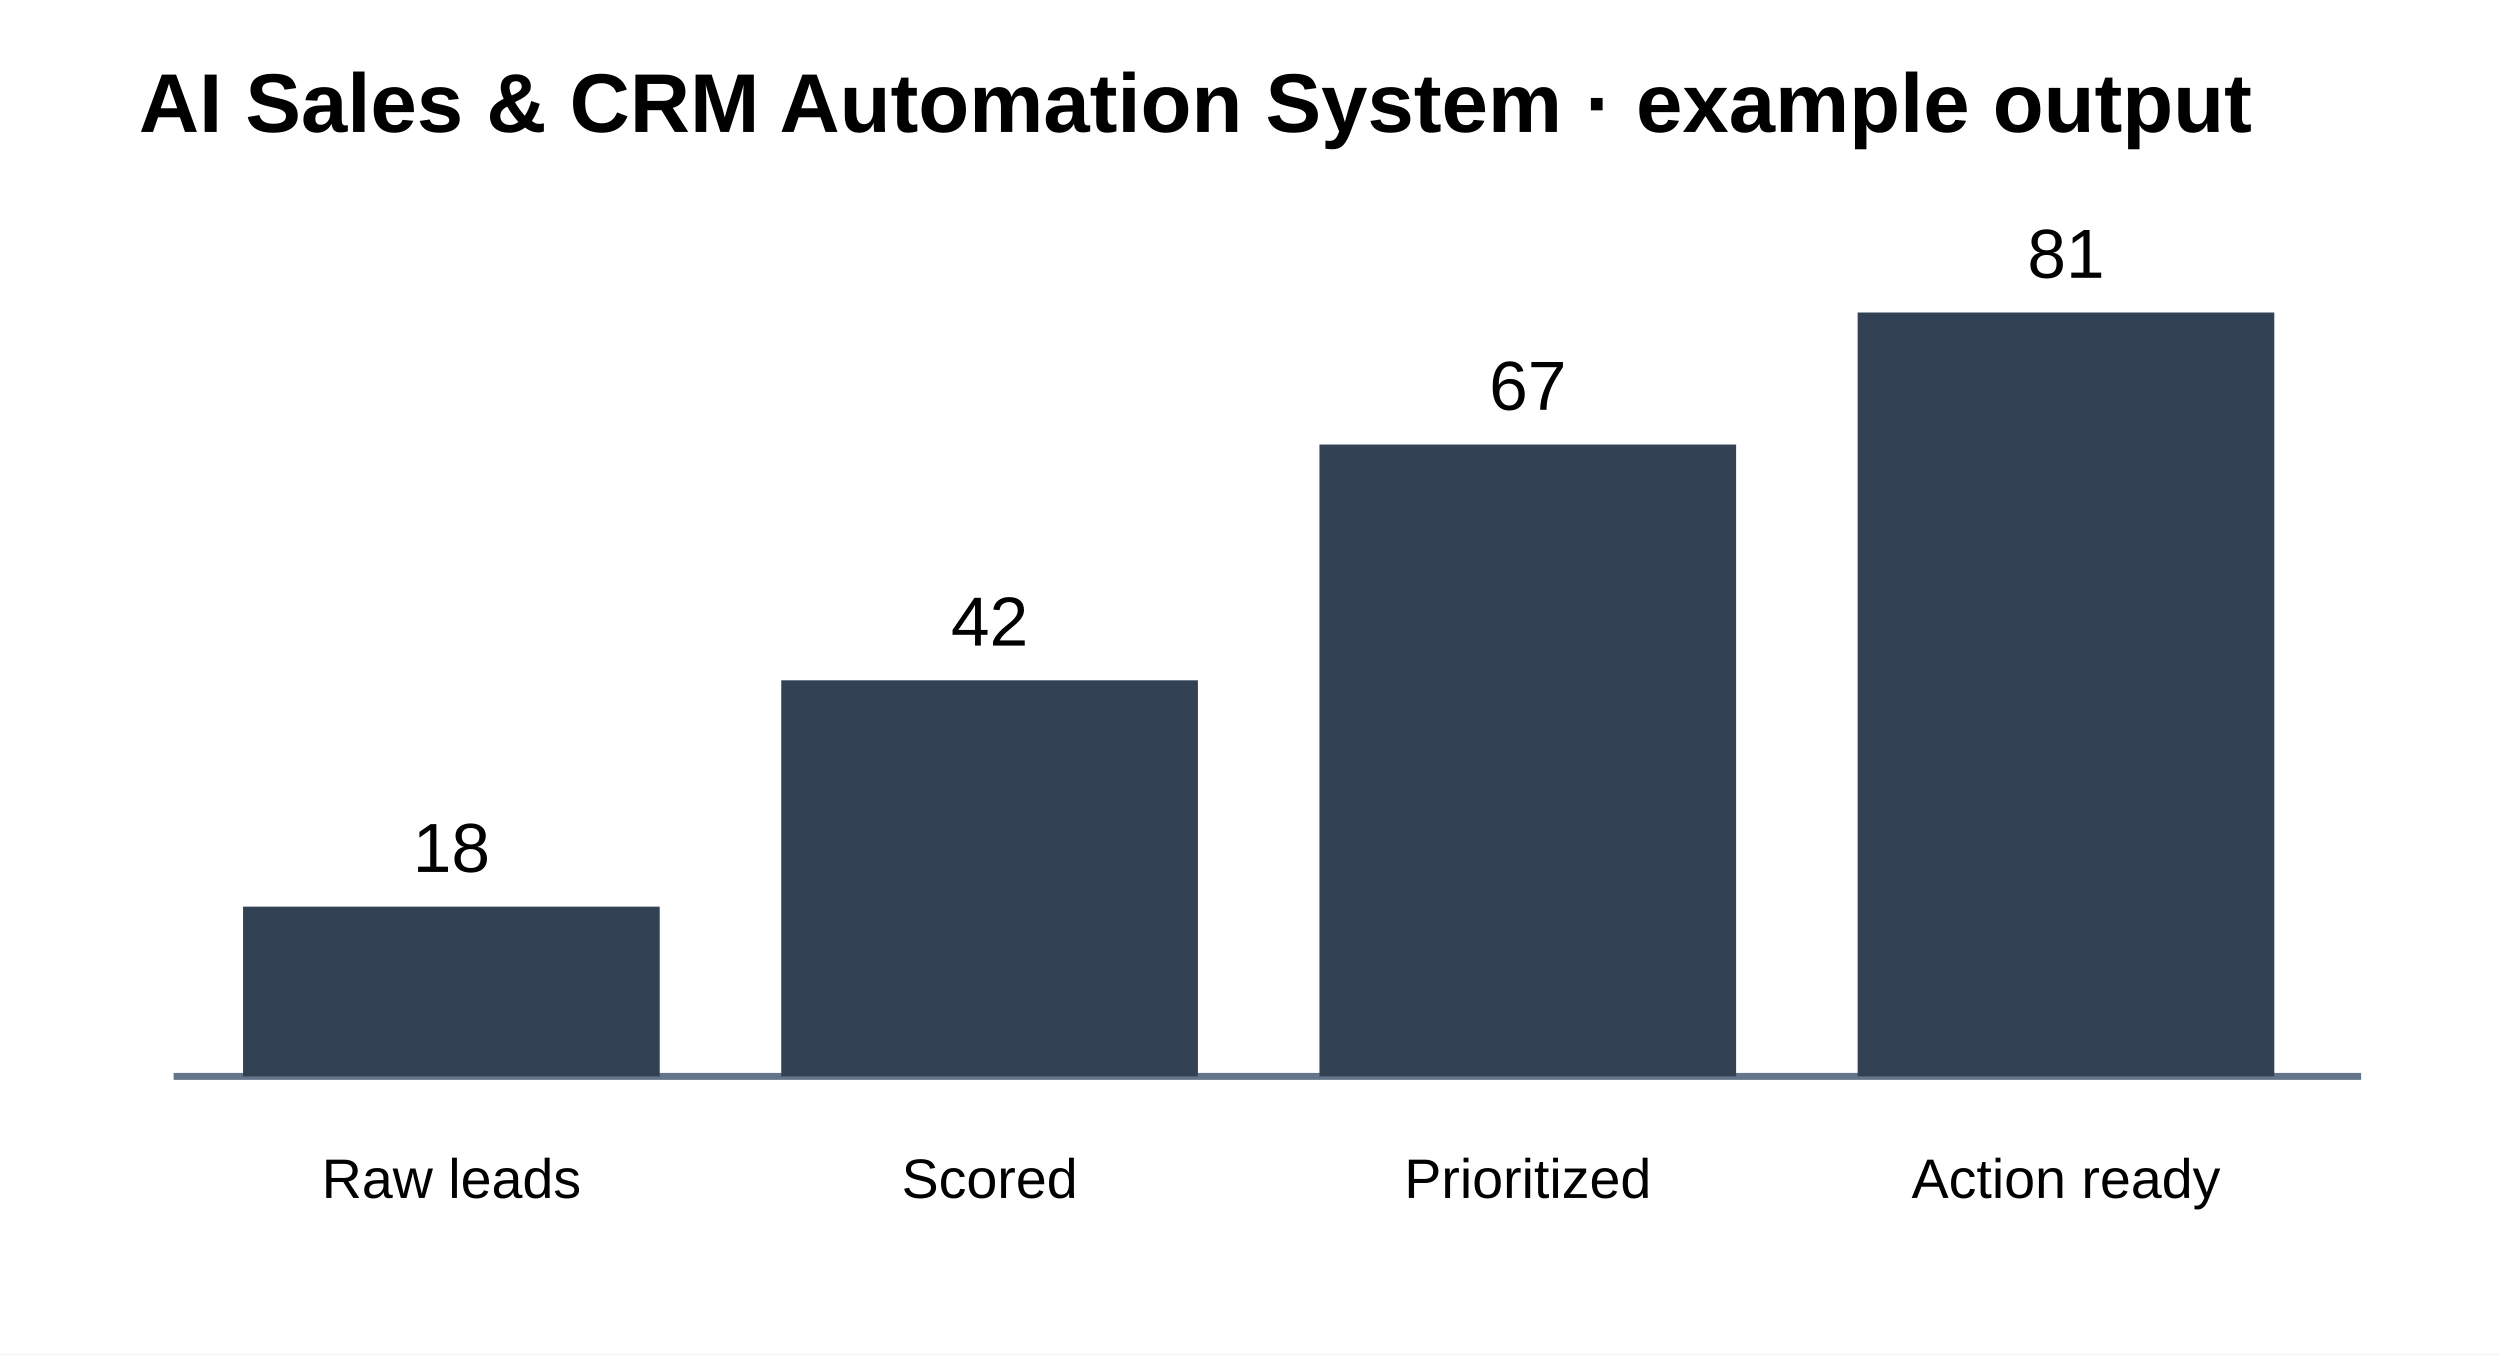
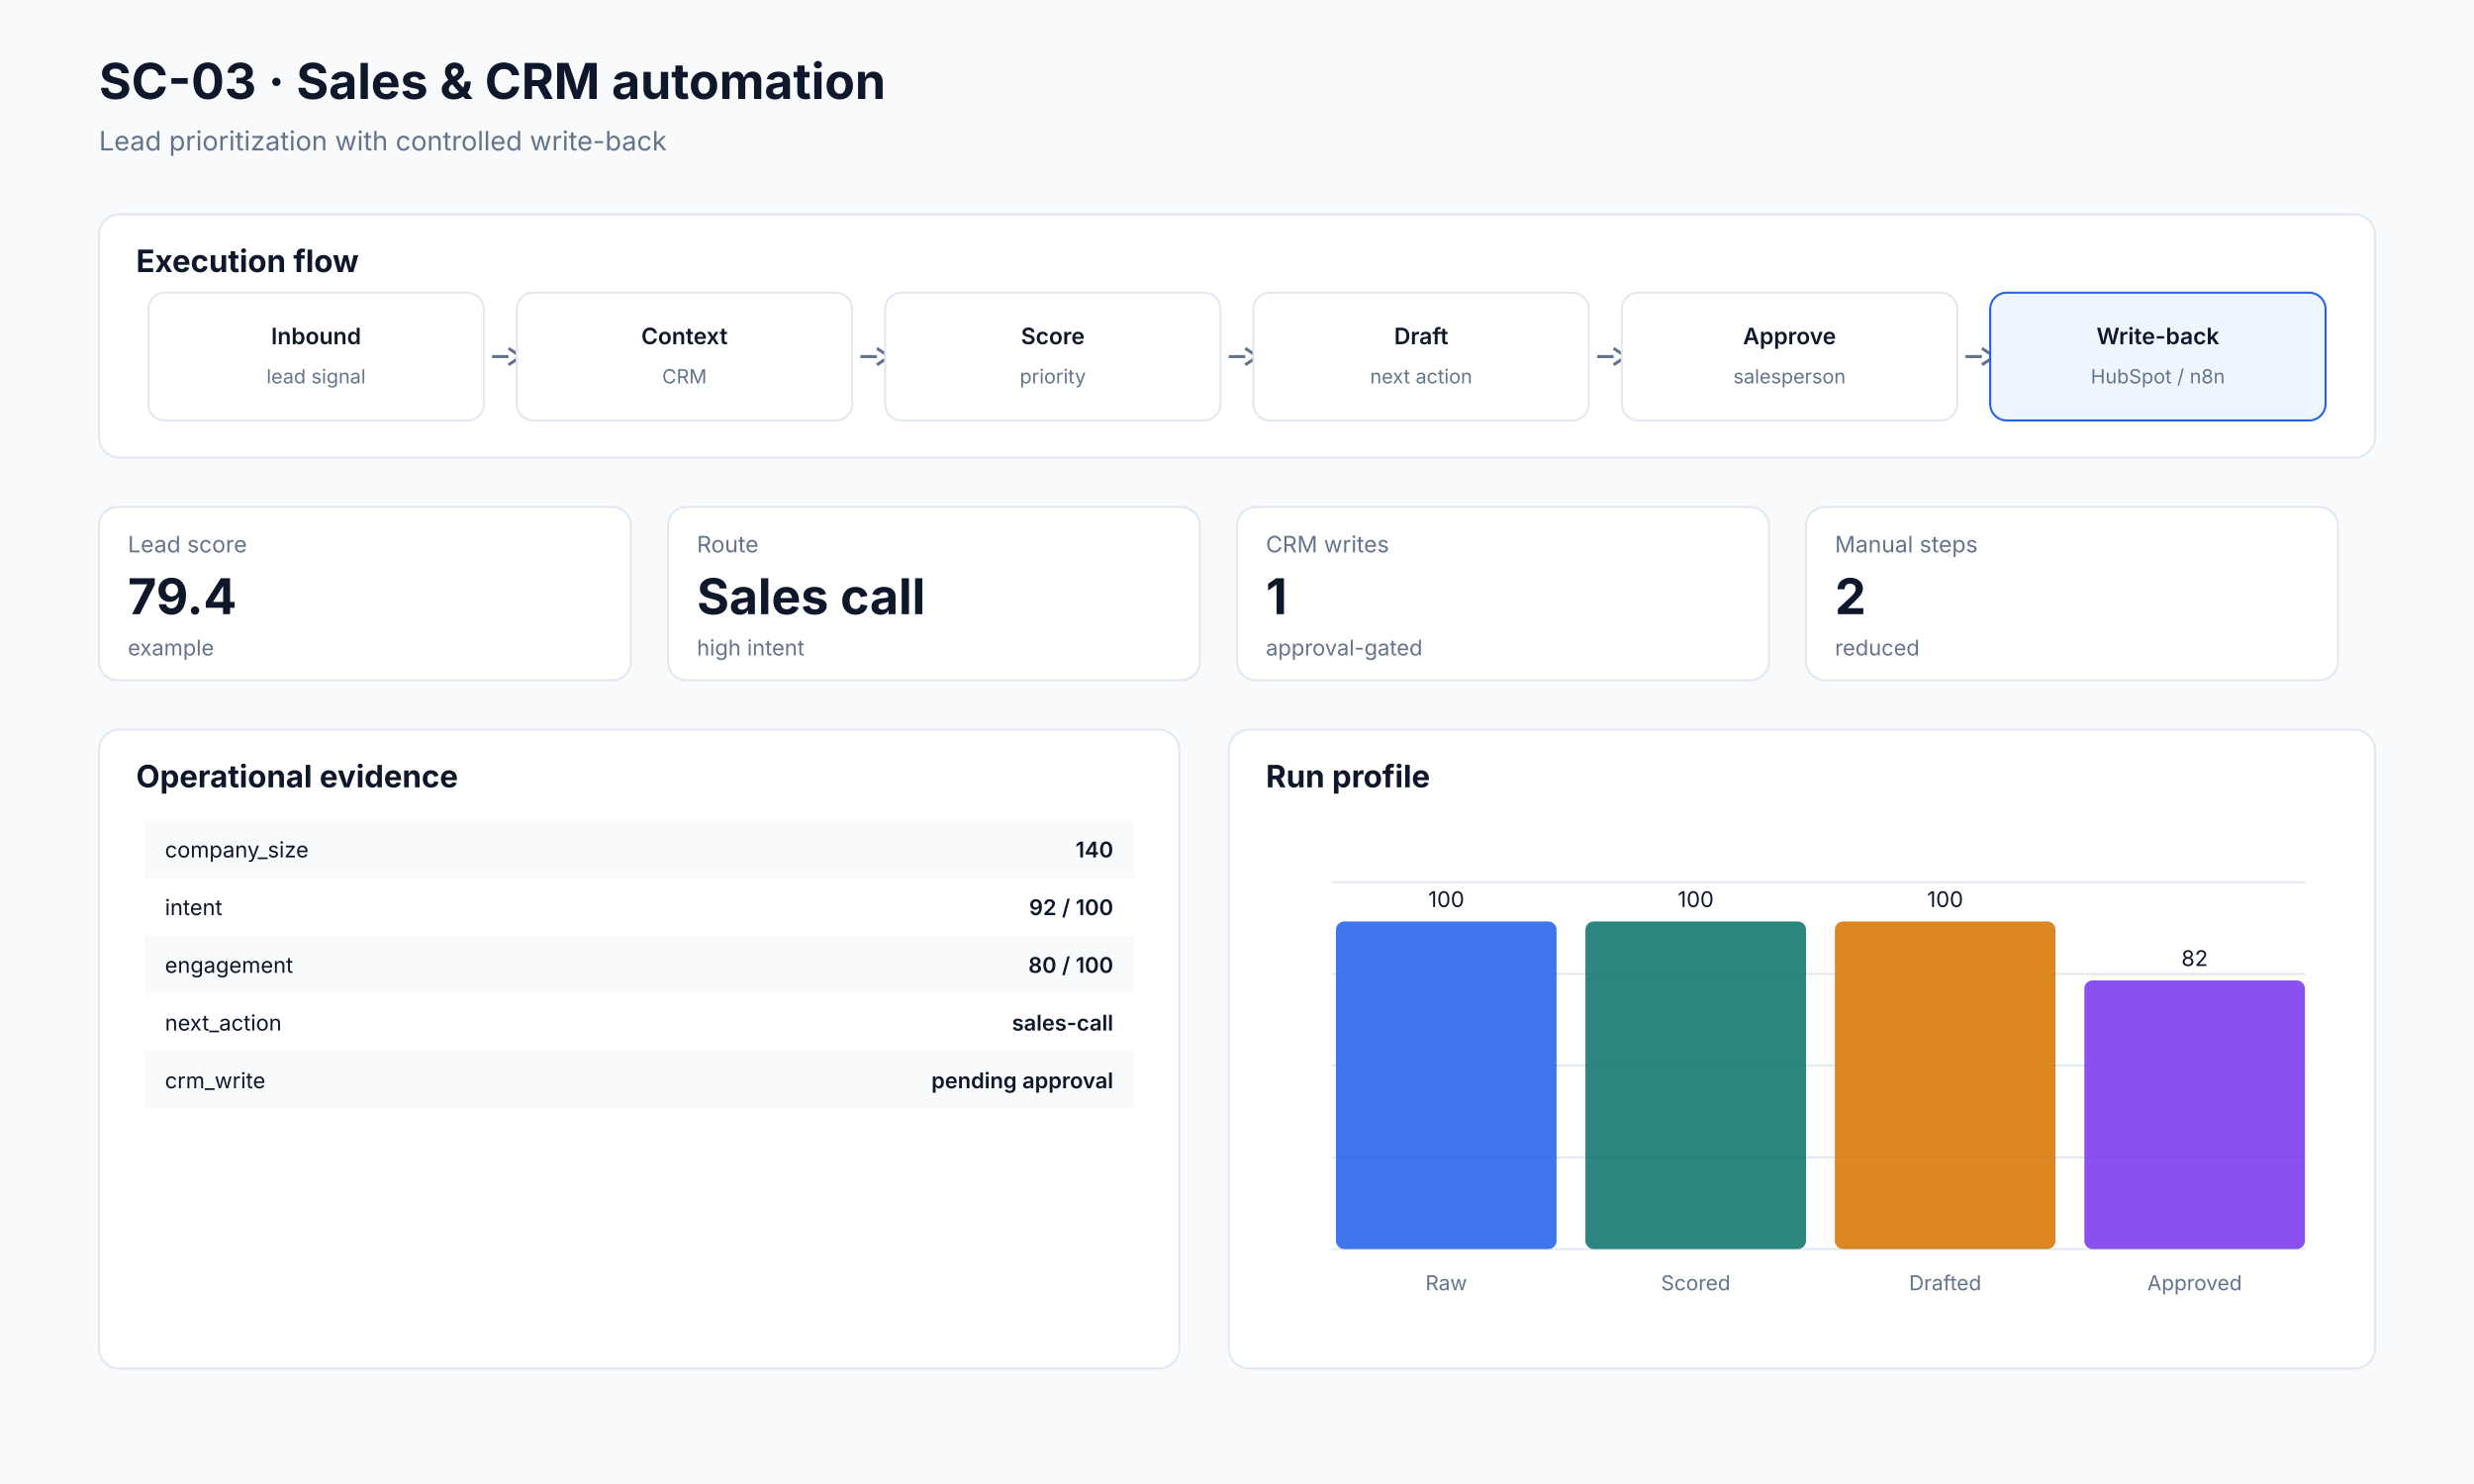
- <svg xmlns="http://www.w3.org/2000/svg" width="720" height="390" viewBox="0 0 720 390">
-   <rect width="720" height="390" fill="white" />
-   <text x="40" y="38" font-family="Arial" font-size="24" font-weight="600">AI Sales &amp; CRM Automation System · example output</text>
-   <line x1="50" y1="310" x2="680" y2="310" stroke="#64748b" stroke-width="2" />
-   <rect x="70" y="261.111" width="120" height="48.889" fill="#334155" />
-   <text x="130" y="251.111" text-anchor="middle" font-family="Arial" font-size="20">18</text>
-   <text x="130" y="345" text-anchor="middle" font-family="Arial" font-size="16">Raw leads</text>
-   <rect x="225" y="195.926" width="120" height="114.074" fill="#334155" />
-   <text x="285" y="185.926" text-anchor="middle" font-family="Arial" font-size="20">42</text>
-   <text x="285" y="345" text-anchor="middle" font-family="Arial" font-size="16">Scored</text>
-   <rect x="380" y="128.025" width="120" height="181.975" fill="#334155" />
-   <text x="440" y="118.025" text-anchor="middle" font-family="Arial" font-size="20">67</text>
-   <text x="440" y="345" text-anchor="middle" font-family="Arial" font-size="16">Prioritized</text>
-   <rect x="535" y="90" width="120" height="220" fill="#334155" />
-   <text x="595" y="80" text-anchor="middle" font-family="Arial" font-size="20">81</text>
-   <text x="595" y="345" text-anchor="middle" font-family="Arial" font-size="16">Action ready</text>
+ <svg xmlns="http://www.w3.org/2000/svg" width="1200" height="720" viewBox="0 0 1200 720">
+   <rect width="1200" height="720" fill="#f8fafc" />
+   <text x="48" y="48" font-family="Inter,Arial,sans-serif" font-size="24" font-weight="700" fill="#0f172a">SC-03 · Sales &amp; CRM automation</text>
+   <text x="48" y="73" font-family="Inter,Arial,sans-serif" font-size="13" fill="#64748b">Lead prioritization with controlled write-back</text>
+   <rect x="48" y="104" width="1104" height="118" rx="10" fill="#ffffff" stroke="#e2e8f0" />
+   <text x="66" y="132" font-family="Inter,Arial,sans-serif" font-size="15" font-weight="650" fill="#0f172a">Execution flow</text>
+   <rect x="72" y="142" width="162.667" height="62" rx="8" fill="#ffffff" stroke="#e2e8f0" />
+   <text x="153.333" y="167" text-anchor="middle" font-family="Inter,Arial,sans-serif" font-size="11" font-weight="600" fill="#0f172a">Inbound</text>
+   <text x="153.333" y="186" text-anchor="middle" font-family="Inter,Arial,sans-serif" font-size="9.5" fill="#64748b">lead signal</text>
+   <line x1="238.667" y1="173" x2="246.667" y2="173" stroke="#64748b" stroke-width="1.5" />
+   <path d="M 246.667 169 L 252.667 173 L 246.667 177" fill="none" stroke="#64748b" stroke-width="1.5" />
+   <rect x="250.667" y="142" width="162.667" height="62" rx="8" fill="#ffffff" stroke="#e2e8f0" />
+   <text x="332" y="167" text-anchor="middle" font-family="Inter,Arial,sans-serif" font-size="11" font-weight="600" fill="#0f172a">Context</text>
+   <text x="332" y="186" text-anchor="middle" font-family="Inter,Arial,sans-serif" font-size="9.5" fill="#64748b">CRM</text>
+   <line x1="417.333" y1="173" x2="425.333" y2="173" stroke="#64748b" stroke-width="1.5" />
+   <path d="M 425.333 169 L 431.333 173 L 425.333 177" fill="none" stroke="#64748b" stroke-width="1.5" />
+   <rect x="429.333" y="142" width="162.667" height="62" rx="8" fill="#ffffff" stroke="#e2e8f0" />
+   <text x="510.667" y="167" text-anchor="middle" font-family="Inter,Arial,sans-serif" font-size="11" font-weight="600" fill="#0f172a">Score</text>
+   <text x="510.667" y="186" text-anchor="middle" font-family="Inter,Arial,sans-serif" font-size="9.5" fill="#64748b">priority</text>
+   <line x1="596" y1="173" x2="604" y2="173" stroke="#64748b" stroke-width="1.5" />
+   <path d="M 604 169 L 610 173 L 604 177" fill="none" stroke="#64748b" stroke-width="1.5" />
+   <rect x="608" y="142" width="162.667" height="62" rx="8" fill="#ffffff" stroke="#e2e8f0" />
+   <text x="689.333" y="167" text-anchor="middle" font-family="Inter,Arial,sans-serif" font-size="11" font-weight="600" fill="#0f172a">Draft</text>
+   <text x="689.333" y="186" text-anchor="middle" font-family="Inter,Arial,sans-serif" font-size="9.5" fill="#64748b">next action</text>
+   <line x1="774.667" y1="173" x2="782.667" y2="173" stroke="#64748b" stroke-width="1.5" />
+   <path d="M 782.667 169 L 788.667 173 L 782.667 177" fill="none" stroke="#64748b" stroke-width="1.5" />
+   <rect x="786.667" y="142" width="162.667" height="62" rx="8" fill="#ffffff" stroke="#e2e8f0" />
+   <text x="868" y="167" text-anchor="middle" font-family="Inter,Arial,sans-serif" font-size="11" font-weight="600" fill="#0f172a">Approve</text>
+   <text x="868" y="186" text-anchor="middle" font-family="Inter,Arial,sans-serif" font-size="9.5" fill="#64748b">salesperson</text>
+   <line x1="953.333" y1="173" x2="961.333" y2="173" stroke="#64748b" stroke-width="1.5" />
+   <path d="M 961.333 169 L 967.333 173 L 961.333 177" fill="none" stroke="#64748b" stroke-width="1.5" />
+   <rect x="965.333" y="142" width="162.667" height="62" rx="8" fill="#eff6ff" stroke="#2563eb" />
+   <text x="1046.667" y="167" text-anchor="middle" font-family="Inter,Arial,sans-serif" font-size="11" font-weight="600" fill="#0f172a">Write-back</text>
+   <text x="1046.667" y="186" text-anchor="middle" font-family="Inter,Arial,sans-serif" font-size="9.5" fill="#64748b">HubSpot / n8n</text>
+   <rect x="48" y="246" width="258" height="84" rx="9" fill="#ffffff" stroke="#e2e8f0" />
+   <text x="62" y="268" font-family="Inter,Arial,sans-serif" font-size="11" fill="#64748b">Lead score</text>
+   <text x="62" y="298" font-family="Inter,Arial,sans-serif" font-size="24" font-weight="700" fill="#0f172a">79.4</text>
+   <text x="62" y="318" font-family="Inter,Arial,sans-serif" font-size="10.5" fill="#64748b">example</text>
+   <rect x="324" y="246" width="258" height="84" rx="9" fill="#ffffff" stroke="#e2e8f0" />
+   <text x="338" y="268" font-family="Inter,Arial,sans-serif" font-size="11" fill="#64748b">Route</text>
+   <text x="338" y="298" font-family="Inter,Arial,sans-serif" font-size="24" font-weight="700" fill="#0f172a">Sales call</text>
+   <text x="338" y="318" font-family="Inter,Arial,sans-serif" font-size="10.5" fill="#64748b">high intent</text>
+   <rect x="600" y="246" width="258" height="84" rx="9" fill="#ffffff" stroke="#e2e8f0" />
+   <text x="614" y="268" font-family="Inter,Arial,sans-serif" font-size="11" fill="#64748b">CRM writes</text>
+   <text x="614" y="298" font-family="Inter,Arial,sans-serif" font-size="24" font-weight="700" fill="#0f172a">1</text>
+   <text x="614" y="318" font-family="Inter,Arial,sans-serif" font-size="10.5" fill="#64748b">approval-gated</text>
+   <rect x="876" y="246" width="258" height="84" rx="9" fill="#ffffff" stroke="#e2e8f0" />
+   <text x="890" y="268" font-family="Inter,Arial,sans-serif" font-size="11" fill="#64748b">Manual steps</text>
+   <text x="890" y="298" font-family="Inter,Arial,sans-serif" font-size="24" font-weight="700" fill="#0f172a">2</text>
+   <text x="890" y="318" font-family="Inter,Arial,sans-serif" font-size="10.5" fill="#64748b">reduced</text>
+   <rect x="48" y="354" width="524" height="310" rx="10" fill="#ffffff" stroke="#e2e8f0" />
+   <text x="66" y="382" font-family="Inter,Arial,sans-serif" font-size="15" font-weight="650" fill="#0f172a">Operational evidence</text>
+   <rect x="70" y="398" width="480" height="28" fill="#f8fafc" />
+   <text x="80" y="416" font-family="Inter,Arial,sans-serif" font-size="10.5" fill="#0f172a">company_size</text>
+   <text x="540" y="416" text-anchor="end" font-family="Inter,Arial,sans-serif" font-size="10.5" font-weight="600" fill="#0f172a">140</text>
+   <rect x="70" y="426" width="480" height="28" fill="#ffffff" />
+   <text x="80" y="444" font-family="Inter,Arial,sans-serif" font-size="10.5" fill="#0f172a">intent</text>
+   <text x="540" y="444" text-anchor="end" font-family="Inter,Arial,sans-serif" font-size="10.5" font-weight="600" fill="#0f172a">92 / 100</text>
+   <rect x="70" y="454" width="480" height="28" fill="#f8fafc" />
+   <text x="80" y="472" font-family="Inter,Arial,sans-serif" font-size="10.5" fill="#0f172a">engagement</text>
+   <text x="540" y="472" text-anchor="end" font-family="Inter,Arial,sans-serif" font-size="10.5" font-weight="600" fill="#0f172a">80 / 100</text>
+   <rect x="70" y="482" width="480" height="28" fill="#ffffff" />
+   <text x="80" y="500" font-family="Inter,Arial,sans-serif" font-size="10.5" fill="#0f172a">next_action</text>
+   <text x="540" y="500" text-anchor="end" font-family="Inter,Arial,sans-serif" font-size="10.5" font-weight="600" fill="#0f172a">sales-call</text>
+   <rect x="70" y="510" width="480" height="28" fill="#f8fafc" />
+   <text x="80" y="528" font-family="Inter,Arial,sans-serif" font-size="10.5" fill="#0f172a">crm_write</text>
+   <text x="540" y="528" text-anchor="end" font-family="Inter,Arial,sans-serif" font-size="10.5" font-weight="600" fill="#0f172a">pending approval</text>
+   <rect x="596" y="354" width="556" height="310" rx="10" fill="#ffffff" stroke="#e2e8f0" />
+   <text x="614" y="382" font-family="Inter,Arial,sans-serif" font-size="15" font-weight="650" fill="#0f172a">Run profile</text>
+   <line x1="646" y1="606" x2="1118" y2="606" stroke="#e2e8f0" stroke-width="1" />
+   <line x1="646" y1="561.5" x2="1118" y2="561.5" stroke="#e2e8f0" stroke-width="1" />
+   <line x1="646" y1="517" x2="1118" y2="517" stroke="#e2e8f0" stroke-width="1" />
+   <line x1="646" y1="472.5" x2="1118" y2="472.5" stroke="#e2e8f0" stroke-width="1" />
+   <line x1="646" y1="428" x2="1118" y2="428" stroke="#e2e8f0" stroke-width="1" />
+   <rect x="648" y="447.071" width="107" height="158.929" rx="4" fill="#2563eb" opacity="0.88" />
+   <text x="701.5" y="440.071" text-anchor="middle" font-family="Inter,Arial,sans-serif" font-size="10.5" fill="#0f172a">100</text>
+   <text x="701.5" y="626" text-anchor="middle" font-family="Inter,Arial,sans-serif" font-size="10" fill="#64748b">Raw</text>
+   <rect x="769" y="447.071" width="107" height="158.929" rx="4" fill="#0f766e" opacity="0.88" />
+   <text x="822.5" y="440.071" text-anchor="middle" font-family="Inter,Arial,sans-serif" font-size="10.5" fill="#0f172a">100</text>
+   <text x="822.5" y="626" text-anchor="middle" font-family="Inter,Arial,sans-serif" font-size="10" fill="#64748b">Scored</text>
+   <rect x="890" y="447.071" width="107" height="158.929" rx="4" fill="#d97706" opacity="0.88" />
+   <text x="943.5" y="440.071" text-anchor="middle" font-family="Inter,Arial,sans-serif" font-size="10.5" fill="#0f172a">100</text>
+   <text x="943.5" y="626" text-anchor="middle" font-family="Inter,Arial,sans-serif" font-size="10" fill="#64748b">Drafted</text>
+   <rect x="1011" y="475.679" width="107" height="130.321" rx="4" fill="#7c3aed" opacity="0.88" />
+   <text x="1064.5" y="468.679" text-anchor="middle" font-family="Inter,Arial,sans-serif" font-size="10.5" fill="#0f172a">82</text>
+   <text x="1064.5" y="626" text-anchor="middle" font-family="Inter,Arial,sans-serif" font-size="10" fill="#64748b">Approved</text>
</svg>
